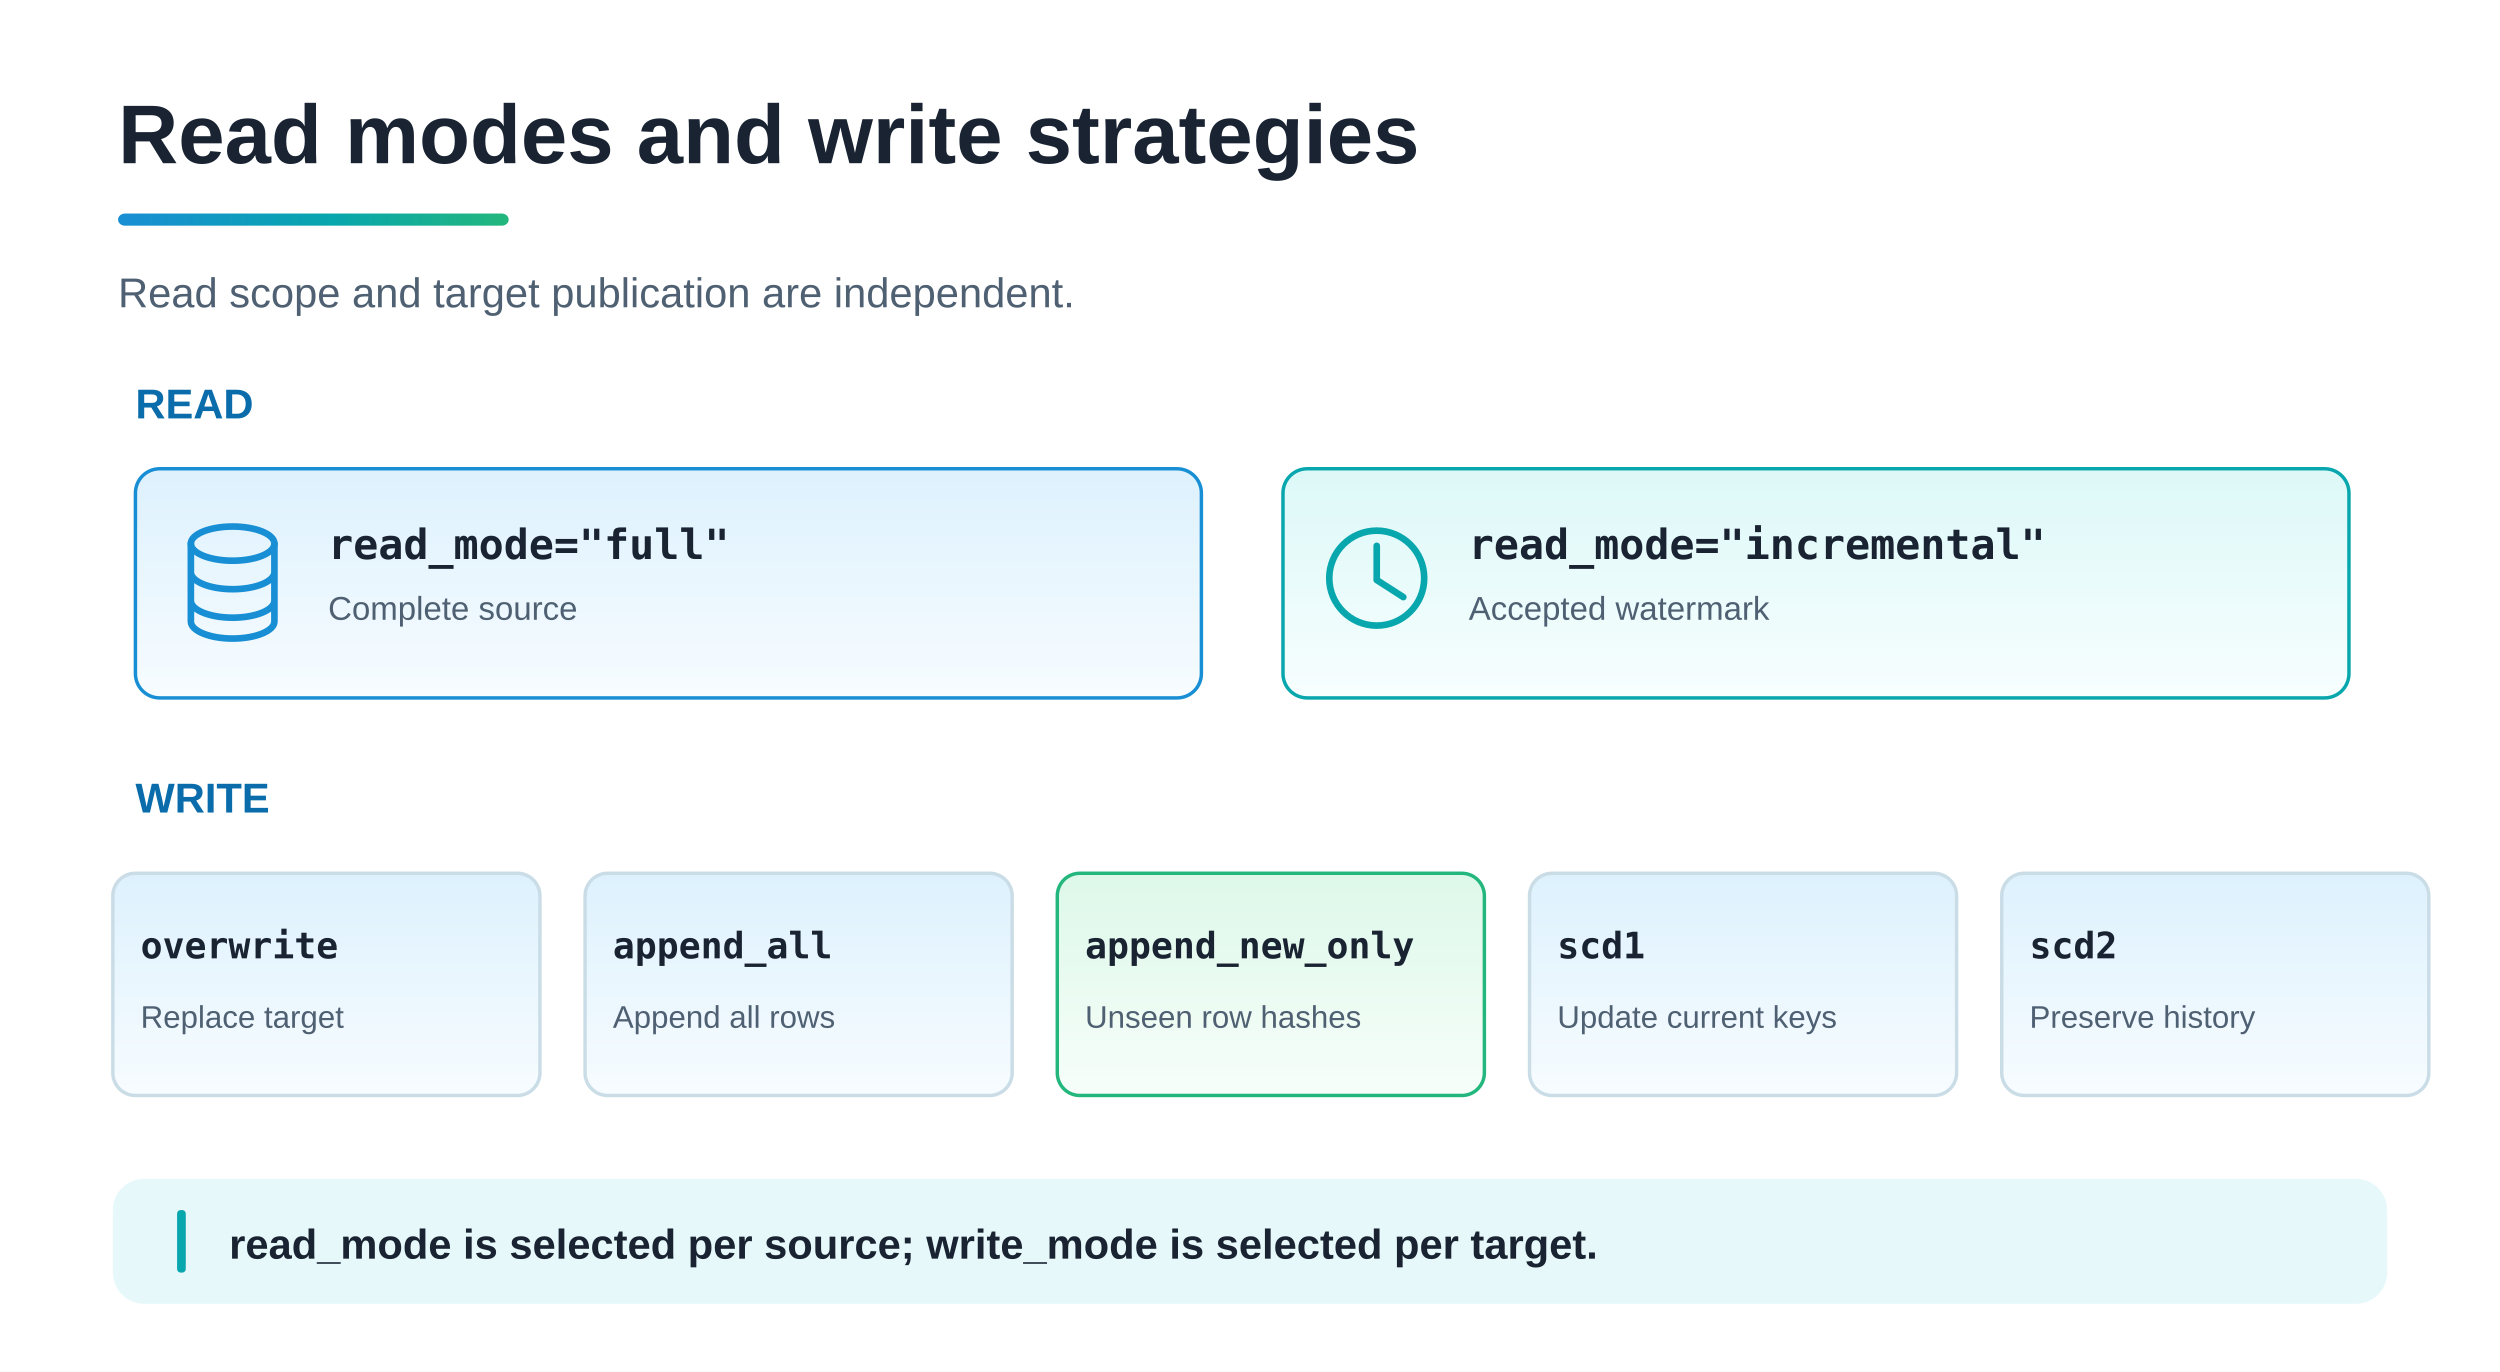
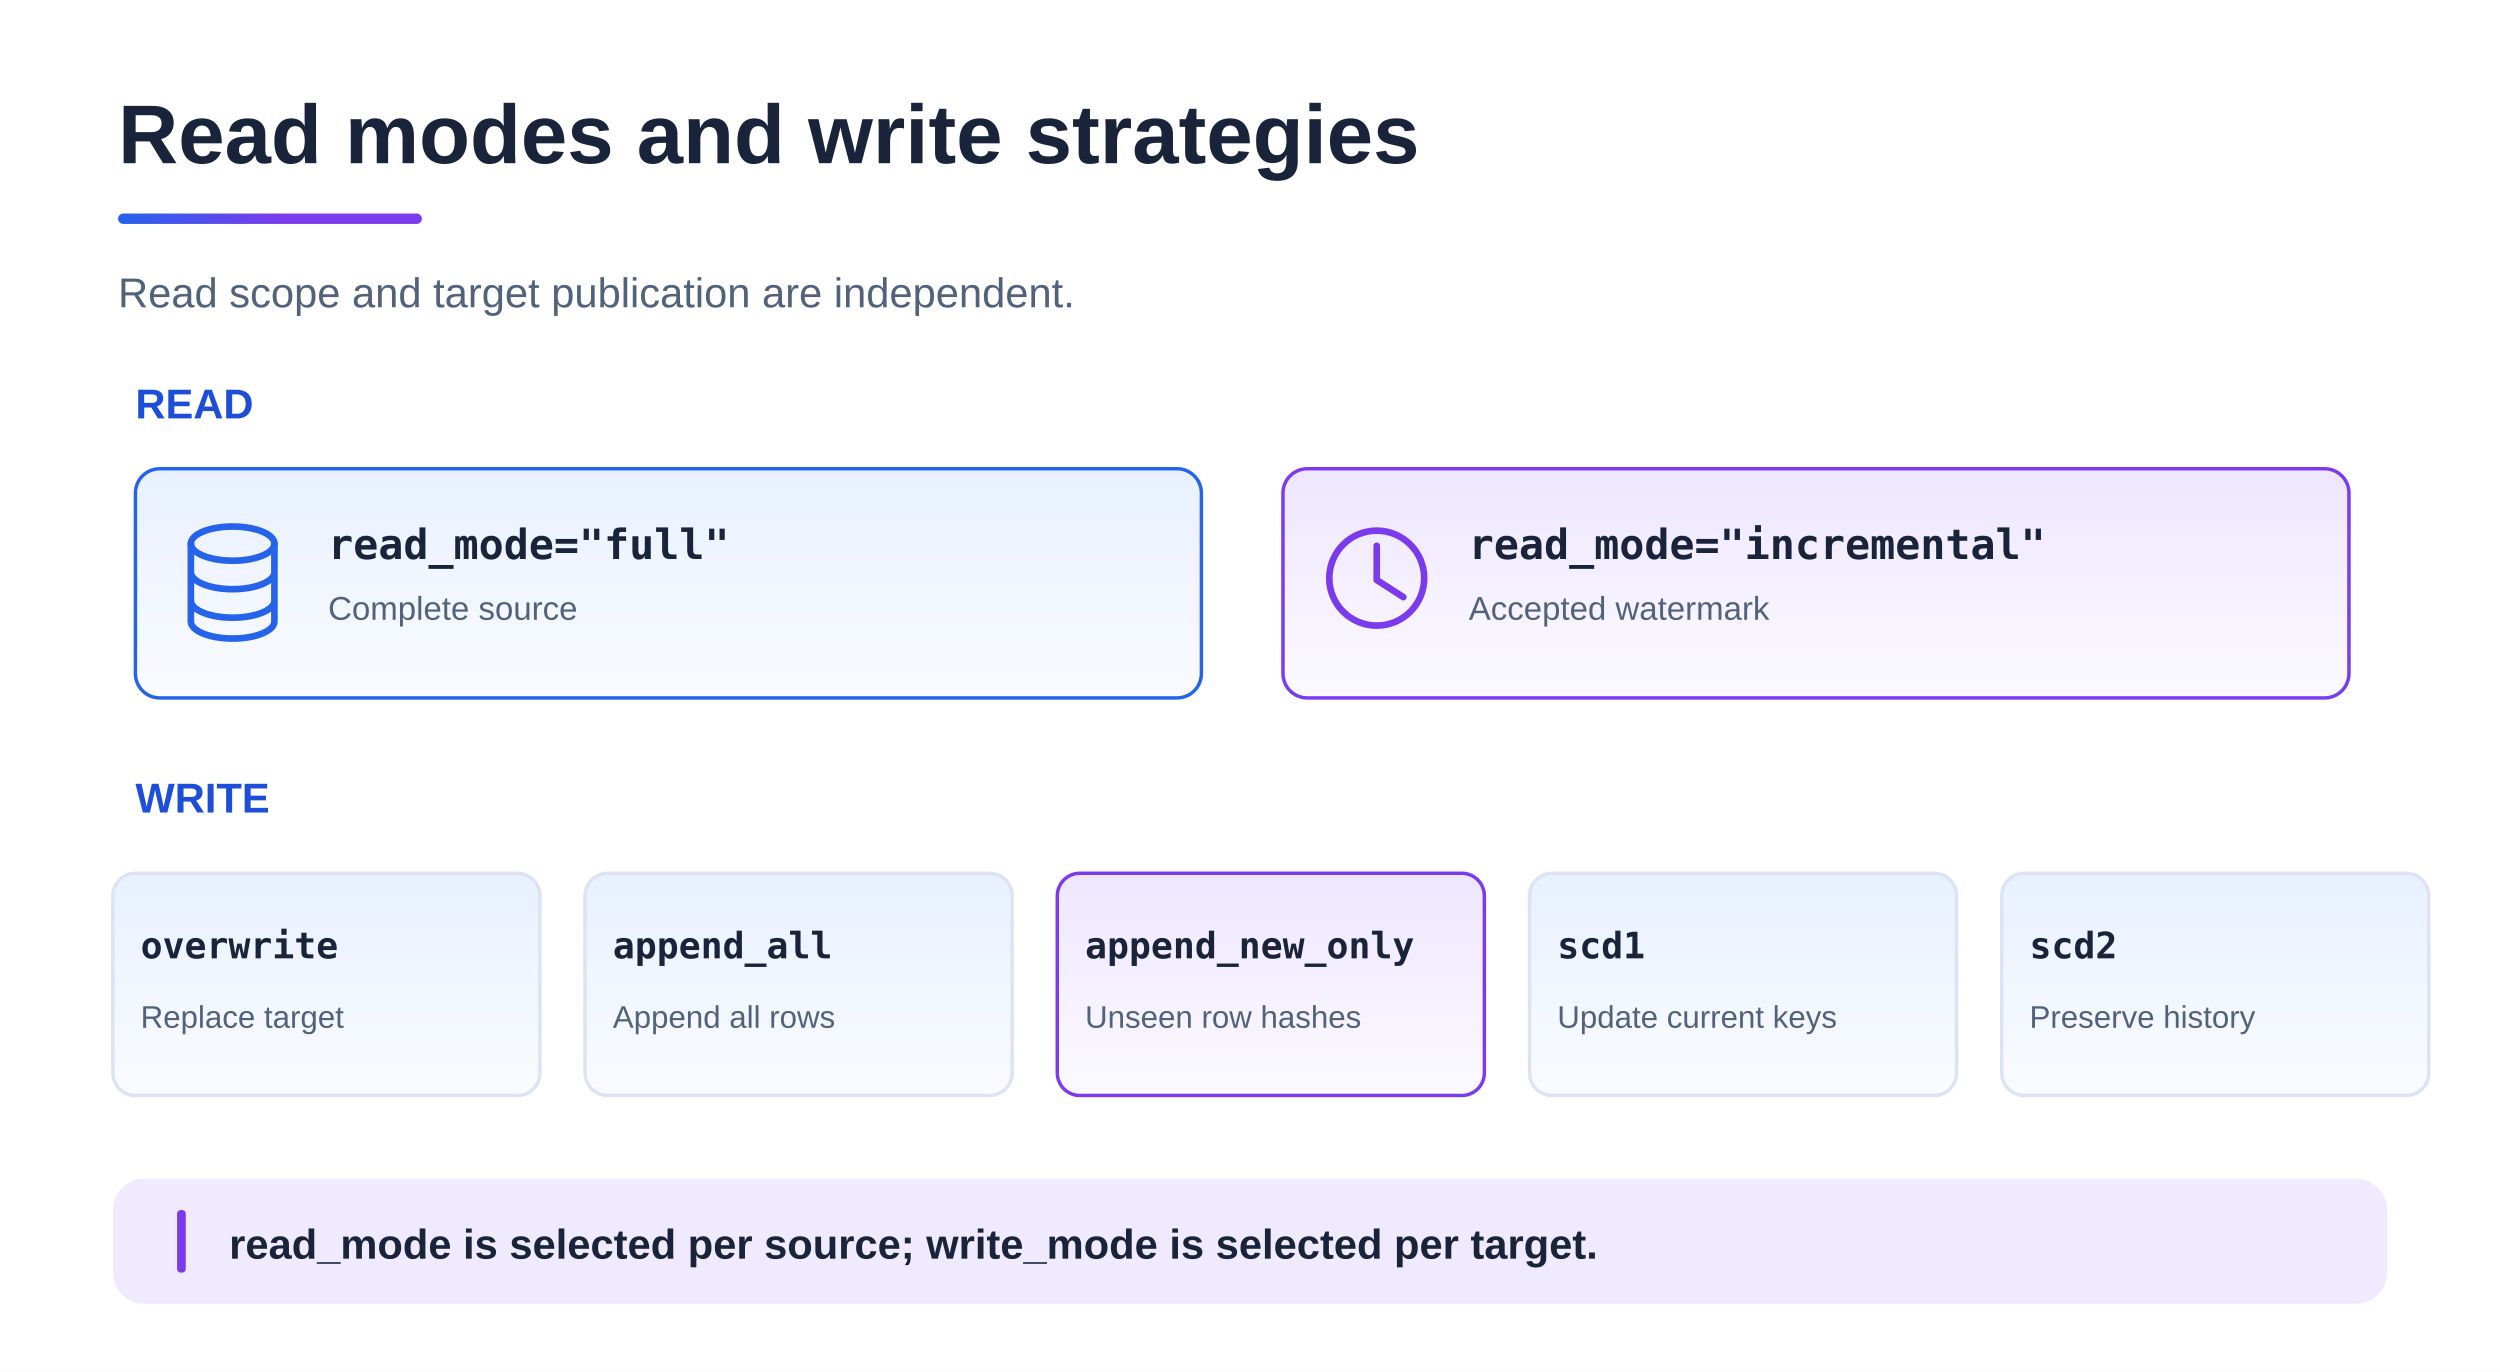
<svg xmlns="http://www.w3.org/2000/svg" width="1440" height="790" viewBox="0 0 1440 790" role="img" aria-label="Read modes and write strategies">
  <defs>
    <linearGradient id="accent">
-       <stop offset="0%" stop-color="#188ED4" />
-       <stop offset="55%" stop-color="#08A6AD" />
-       <stop offset="100%" stop-color="#23B77D" />
+       <stop offset="0%" stop-color="#2563EB" />
+       <stop offset="55%" stop-color="#7C3AED" />
+       <stop offset="100%" stop-color="#7C3AED" />
    </linearGradient>
    <linearGradient id="bl" x2="0" y2="1">
-       <stop offset="0%" stop-color="#DDF1FD" />
-       <stop offset="100%" stop-color="#F7FCFF" />
+       <stop offset="0%" stop-color="#E8F0FF" />
+       <stop offset="100%" stop-color="#FAFBFF" />
    </linearGradient>
    <linearGradient id="gr" x2="0" y2="1">
-       <stop offset="0%" stop-color="#DDF8E9" />
-       <stop offset="100%" stop-color="#F7FEFA" />
+       <stop offset="0%" stop-color="#EEE6FF" />
+       <stop offset="100%" stop-color="#FBFAFF" />
    </linearGradient>
    <linearGradient id="aq" x2="0" y2="1">
-       <stop offset="0%" stop-color="#DDF8F8" />
-       <stop offset="100%" stop-color="#F7FEFE" />
+       <stop offset="0%" stop-color="#EEE6FF" />
+       <stop offset="100%" stop-color="#FBFAFF" />
    </linearGradient>
    <marker id="ar" markerWidth="8" markerHeight="8" refX="7" refY="4" orient="auto">
-       <path d="M0 0L8 4L0 8Z" fill="#192332" />
+       <path d="M0 0L8 4L0 8Z" fill="#19243A" />
    </marker>
  </defs>
  <rect width="1440" height="790" fill="#fff" />
-   <text x="68" y="94" fill="#192332" font-family="Arial,Helvetica,sans-serif" font-size="48" font-weight="700" text-anchor="start">Read modes and write strategies</text>
-   <rect x="68" y="123" width="225" height="7" rx="4" fill="url(#accent)" />
-   <text x="68" y="177" fill="#4E6072" font-family="Arial,Helvetica,sans-serif" font-size="24" font-weight="400" text-anchor="start">Read scope and target publication are independent.</text>
-   <text x="78" y="241" fill="#0A6CAA" font-family="Arial,Helvetica,sans-serif" font-size="24" font-weight="700" text-anchor="start">READ</text>
-   <rect x="78" y="270" width="614" height="132" rx="14" fill="url(#bl)" stroke="#188ED4" stroke-width="2" />
-   <g transform="translate(99 300) scale(1.09375)" fill="none" stroke="#188ED4" stroke-width="3.5" stroke-linejoin="round" stroke-linecap="round">
+   <text x="68" y="94" fill="#19243A" font-family="Segoe UI,Arial,sans-serif" font-size="48" font-weight="700" text-anchor="start">Read modes and write strategies</text>
+   <rect x="68" y="123" width="175" height="6" rx="3" fill="url(#accent)" />
+   <text x="68" y="177" fill="#52627A" font-family="Segoe UI,Arial,sans-serif" font-size="24" font-weight="400" text-anchor="start">Read scope and target publication are independent.</text>
+   <text x="78" y="241" fill="#1D4ED8" font-family="Segoe UI,Arial,sans-serif" font-size="24" font-weight="700" text-anchor="start">READ</text>
+   <rect x="78" y="270" width="614" height="132" rx="14" fill="url(#bl)" stroke="#2563EB" stroke-width="2" />
+   <g transform="translate(99 300) scale(1.09375)" fill="none" stroke="#2563EB" stroke-width="3.5" stroke-linejoin="round" stroke-linecap="round">
    <ellipse cx="32" cy="12" rx="22" ry="9" />
    <path d="M10 12v15c0 5 10 9 22 9s22-4 22-9V12M10 27v15c0 5 10 9 22 9s22-4 22-9V27M10 42v11c0 5 10 9 22 9s22-4 22-9V42" />
  </g>
-   <text x="189" y="322" fill="#192332" font-family="Consolas,Menlo,monospace" font-size="24" font-weight="700" text-anchor="start">read_mode="full"</text>
-   <text x="189" y="357" fill="#4E6072" font-family="Arial,Helvetica,sans-serif" font-size="19" font-weight="400" text-anchor="start">Complete source</text>
-   <rect x="739" y="270" width="614" height="132" rx="14" fill="url(#aq)" stroke="#08A6AD" stroke-width="2" />
-   <g transform="translate(758 298) scale(1.09375)" fill="none" stroke="#08A6AD" stroke-width="3.5" stroke-linejoin="round" stroke-linecap="round">
+   <text x="189" y="322" fill="#19243A" font-family="Cascadia Code,Consolas,monospace" font-size="24" font-weight="700" text-anchor="start">read_mode="full"</text>
+   <text x="189" y="357" fill="#52627A" font-family="Segoe UI,Arial,sans-serif" font-size="19" font-weight="400" text-anchor="start">Complete source</text>
+   <rect x="739" y="270" width="614" height="132" rx="14" fill="url(#aq)" stroke="#7C3AED" stroke-width="2" />
+   <g transform="translate(758 298) scale(1.09375)" fill="none" stroke="#7C3AED" stroke-width="3.5" stroke-linejoin="round" stroke-linecap="round">
    <circle cx="32" cy="32" r="25" />
    <path d="M32 15v18l14 9" />
  </g>
-   <text x="846" y="322" fill="#192332" font-family="Consolas,Menlo,monospace" font-size="24" font-weight="700" text-anchor="start">read_mode="incremental"</text>
-   <text x="846" y="357" fill="#4E6072" font-family="Arial,Helvetica,sans-serif" font-size="19" font-weight="400" text-anchor="start">Accepted watermark</text>
-   <text x="78" y="468" fill="#0A6CAA" font-family="Arial,Helvetica,sans-serif" font-size="24" font-weight="700" text-anchor="start">WRITE</text>
-   <rect x="65" y="503" width="246" height="128" rx="13" fill="url(#bl)" stroke="#CADDE7" stroke-width="2" />
-   <text x="81" y="552" fill="#192332" font-family="Consolas,Menlo,monospace" font-size="21" font-weight="700" text-anchor="start">overwrite</text>
-   <text x="81" y="592" fill="#4E6072" font-family="Arial,Helvetica,sans-serif" font-size="18" font-weight="400" text-anchor="start">Replace target</text>
-   <rect x="337" y="503" width="246" height="128" rx="13" fill="url(#bl)" stroke="#CADDE7" stroke-width="2" />
-   <text x="353" y="552" fill="#192332" font-family="Consolas,Menlo,monospace" font-size="21" font-weight="700" text-anchor="start">append_all</text>
-   <text x="353" y="592" fill="#4E6072" font-family="Arial,Helvetica,sans-serif" font-size="18" font-weight="400" text-anchor="start">Append all rows</text>
-   <rect x="609" y="503" width="246" height="128" rx="13" fill="url(#gr)" stroke="#23B77D" stroke-width="2" />
-   <text x="625" y="552" fill="#192332" font-family="Consolas,Menlo,monospace" font-size="21" font-weight="700" text-anchor="start">append_new_only</text>
-   <text x="625" y="592" fill="#4E6072" font-family="Arial,Helvetica,sans-serif" font-size="18" font-weight="400" text-anchor="start">Unseen row hashes</text>
-   <rect x="881" y="503" width="246" height="128" rx="13" fill="url(#bl)" stroke="#CADDE7" stroke-width="2" />
-   <text x="897" y="552" fill="#192332" font-family="Consolas,Menlo,monospace" font-size="21" font-weight="700" text-anchor="start">scd1</text>
-   <text x="897" y="592" fill="#4E6072" font-family="Arial,Helvetica,sans-serif" font-size="18" font-weight="400" text-anchor="start">Update current keys</text>
-   <rect x="1153" y="503" width="246" height="128" rx="13" fill="url(#bl)" stroke="#CADDE7" stroke-width="2" />
-   <text x="1169" y="552" fill="#192332" font-family="Consolas,Menlo,monospace" font-size="21" font-weight="700" text-anchor="start">scd2</text>
-   <text x="1169" y="592" fill="#4E6072" font-family="Arial,Helvetica,sans-serif" font-size="18" font-weight="400" text-anchor="start">Preserve history</text>
-   <rect x="65" y="679" width="1310" height="72" rx="18" fill="#E7F8FA" stroke="none" stroke-width="0" />
-   <rect x="102" y="697" width="5" height="36" rx="2" fill="#08A6AD" />
-   <text x="132" y="725" fill="#192332" font-family="Arial,Helvetica,sans-serif" font-size="24" font-weight="600" text-anchor="start">read_mode is selected per source; write_mode is selected per target.</text>
+   <text x="846" y="322" fill="#19243A" font-family="Cascadia Code,Consolas,monospace" font-size="24" font-weight="700" text-anchor="start">read_mode="incremental"</text>
+   <text x="846" y="357" fill="#52627A" font-family="Segoe UI,Arial,sans-serif" font-size="19" font-weight="400" text-anchor="start">Accepted watermark</text>
+   <text x="78" y="468" fill="#1D4ED8" font-family="Segoe UI,Arial,sans-serif" font-size="24" font-weight="700" text-anchor="start">WRITE</text>
+   <rect x="65" y="503" width="246" height="128" rx="13" fill="url(#bl)" stroke="#DDE3F3" stroke-width="2" />
+   <text x="81" y="552" fill="#19243A" font-family="Cascadia Code,Consolas,monospace" font-size="21" font-weight="700" text-anchor="start">overwrite</text>
+   <text x="81" y="592" fill="#52627A" font-family="Segoe UI,Arial,sans-serif" font-size="18" font-weight="400" text-anchor="start">Replace target</text>
+   <rect x="337" y="503" width="246" height="128" rx="13" fill="url(#bl)" stroke="#DDE3F3" stroke-width="2" />
+   <text x="353" y="552" fill="#19243A" font-family="Cascadia Code,Consolas,monospace" font-size="21" font-weight="700" text-anchor="start">append_all</text>
+   <text x="353" y="592" fill="#52627A" font-family="Segoe UI,Arial,sans-serif" font-size="18" font-weight="400" text-anchor="start">Append all rows</text>
+   <rect x="609" y="503" width="246" height="128" rx="13" fill="url(#gr)" stroke="#7C3AED" stroke-width="2" />
+   <text x="625" y="552" fill="#19243A" font-family="Cascadia Code,Consolas,monospace" font-size="21" font-weight="700" text-anchor="start">append_new_only</text>
+   <text x="625" y="592" fill="#52627A" font-family="Segoe UI,Arial,sans-serif" font-size="18" font-weight="400" text-anchor="start">Unseen row hashes</text>
+   <rect x="881" y="503" width="246" height="128" rx="13" fill="url(#bl)" stroke="#DDE3F3" stroke-width="2" />
+   <text x="897" y="552" fill="#19243A" font-family="Cascadia Code,Consolas,monospace" font-size="21" font-weight="700" text-anchor="start">scd1</text>
+   <text x="897" y="592" fill="#52627A" font-family="Segoe UI,Arial,sans-serif" font-size="18" font-weight="400" text-anchor="start">Update current keys</text>
+   <rect x="1153" y="503" width="246" height="128" rx="13" fill="url(#bl)" stroke="#DDE3F3" stroke-width="2" />
+   <text x="1169" y="552" fill="#19243A" font-family="Cascadia Code,Consolas,monospace" font-size="21" font-weight="700" text-anchor="start">scd2</text>
+   <text x="1169" y="592" fill="#52627A" font-family="Segoe UI,Arial,sans-serif" font-size="18" font-weight="400" text-anchor="start">Preserve history</text>
+   <rect x="65" y="679" width="1310" height="72" rx="18" fill="#F0EAFF" stroke="none" stroke-width="0" />
+   <rect x="102" y="697" width="5" height="36" rx="2" fill="#7C3AED" />
+   <text x="132" y="725" fill="#19243A" font-family="Segoe UI,Arial,sans-serif" font-size="24" font-weight="600" text-anchor="start">read_mode is selected per source; write_mode is selected per target.</text>
</svg>
